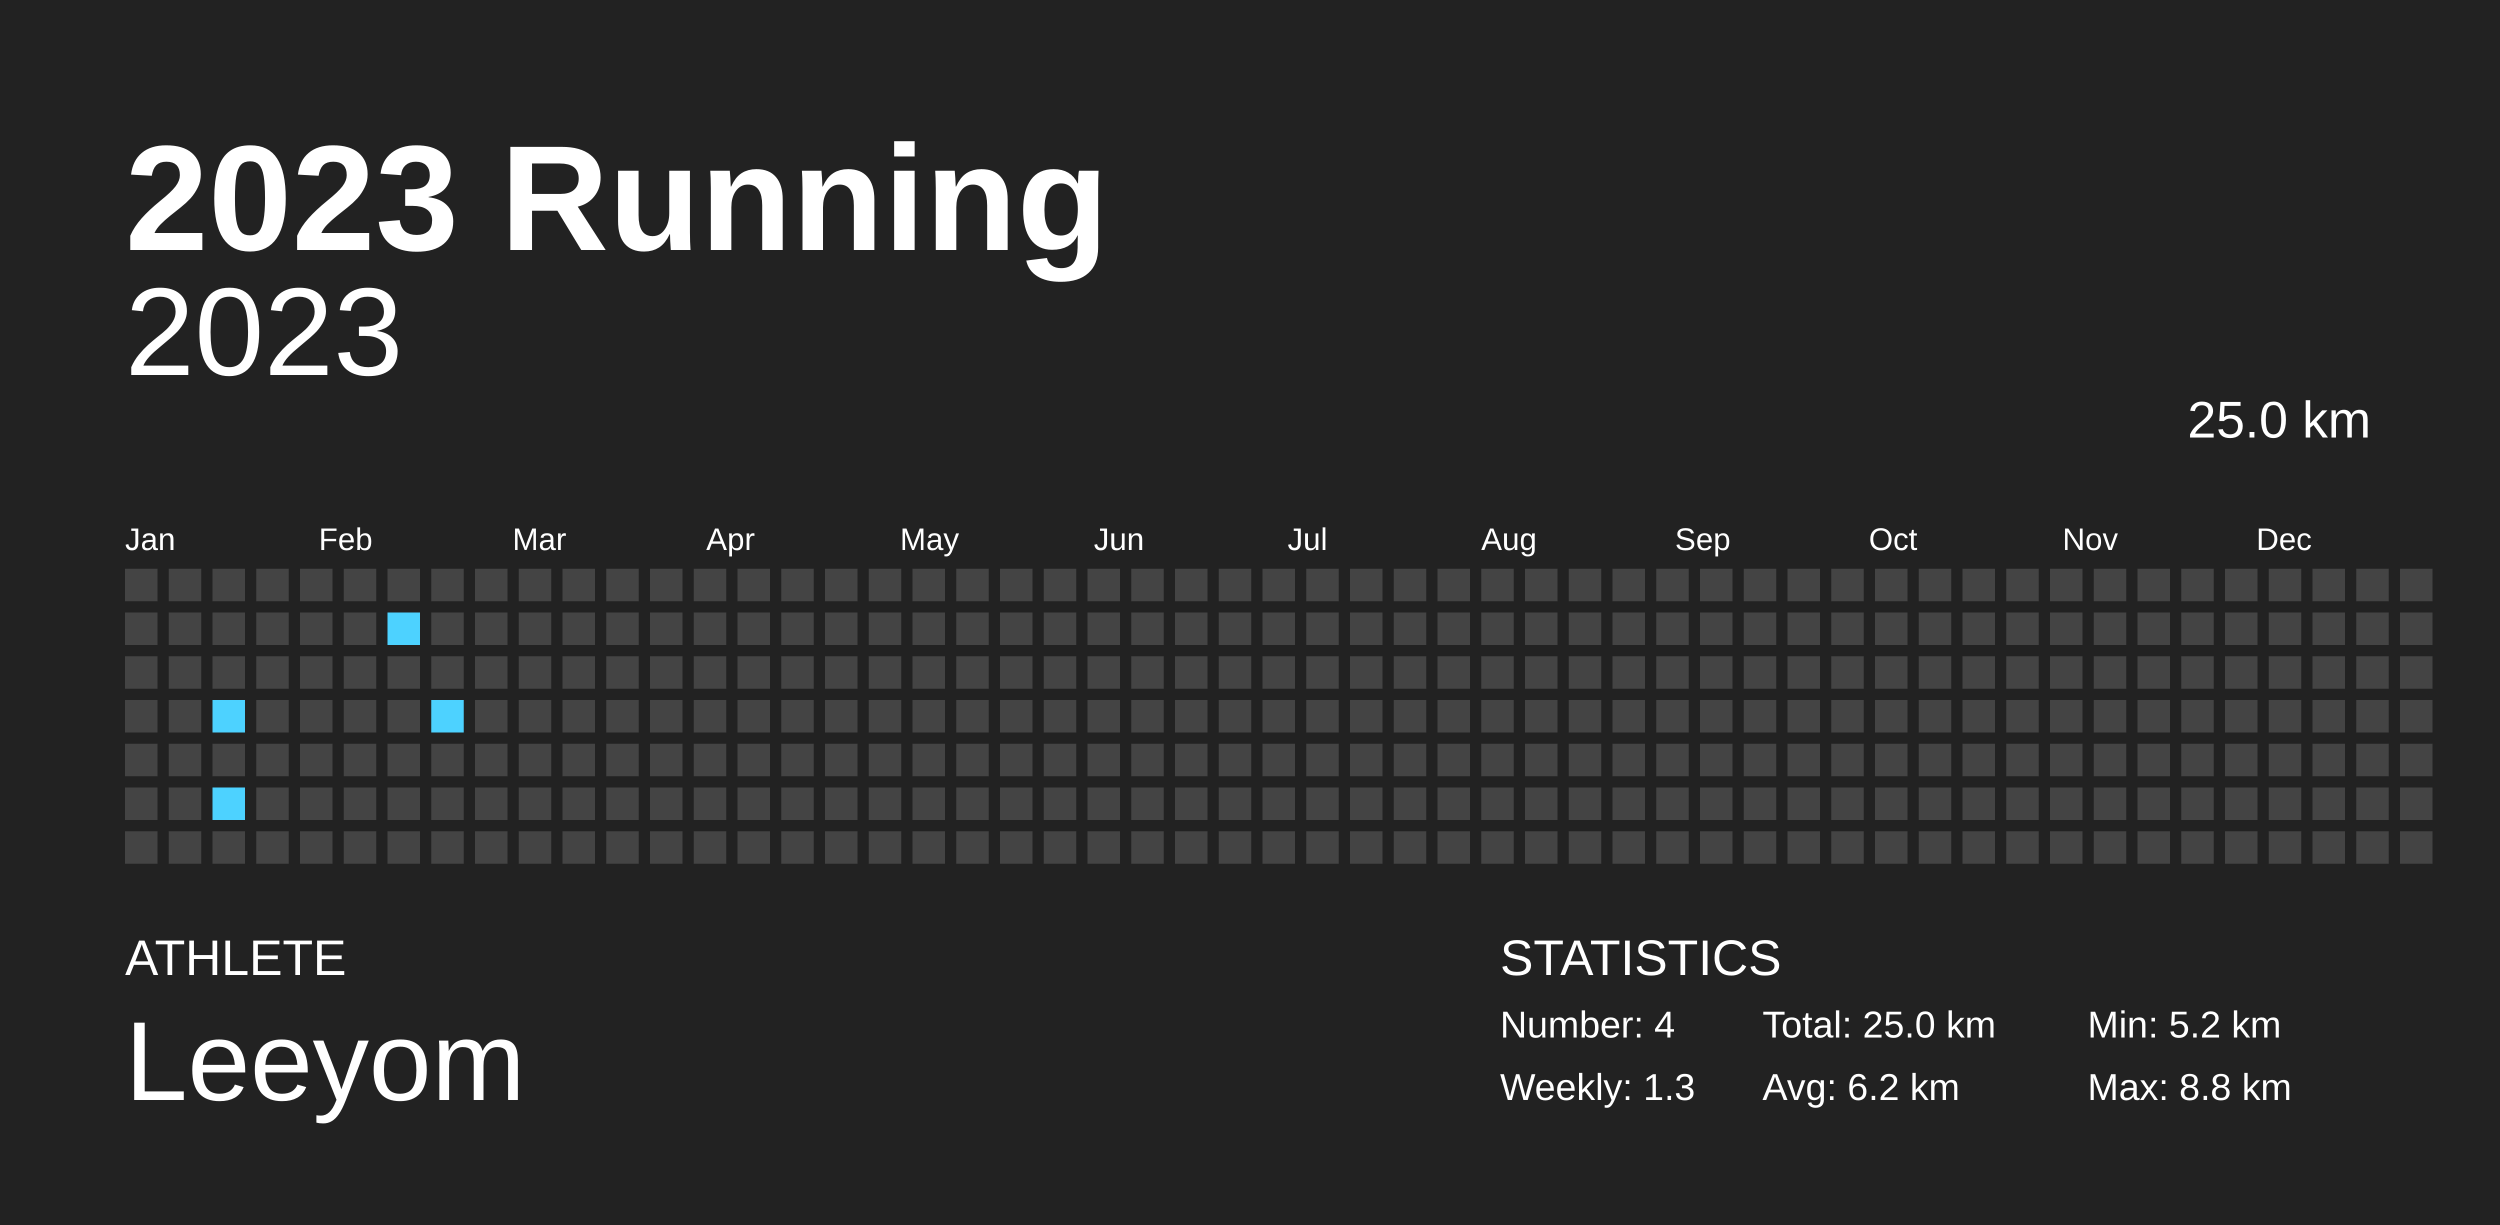
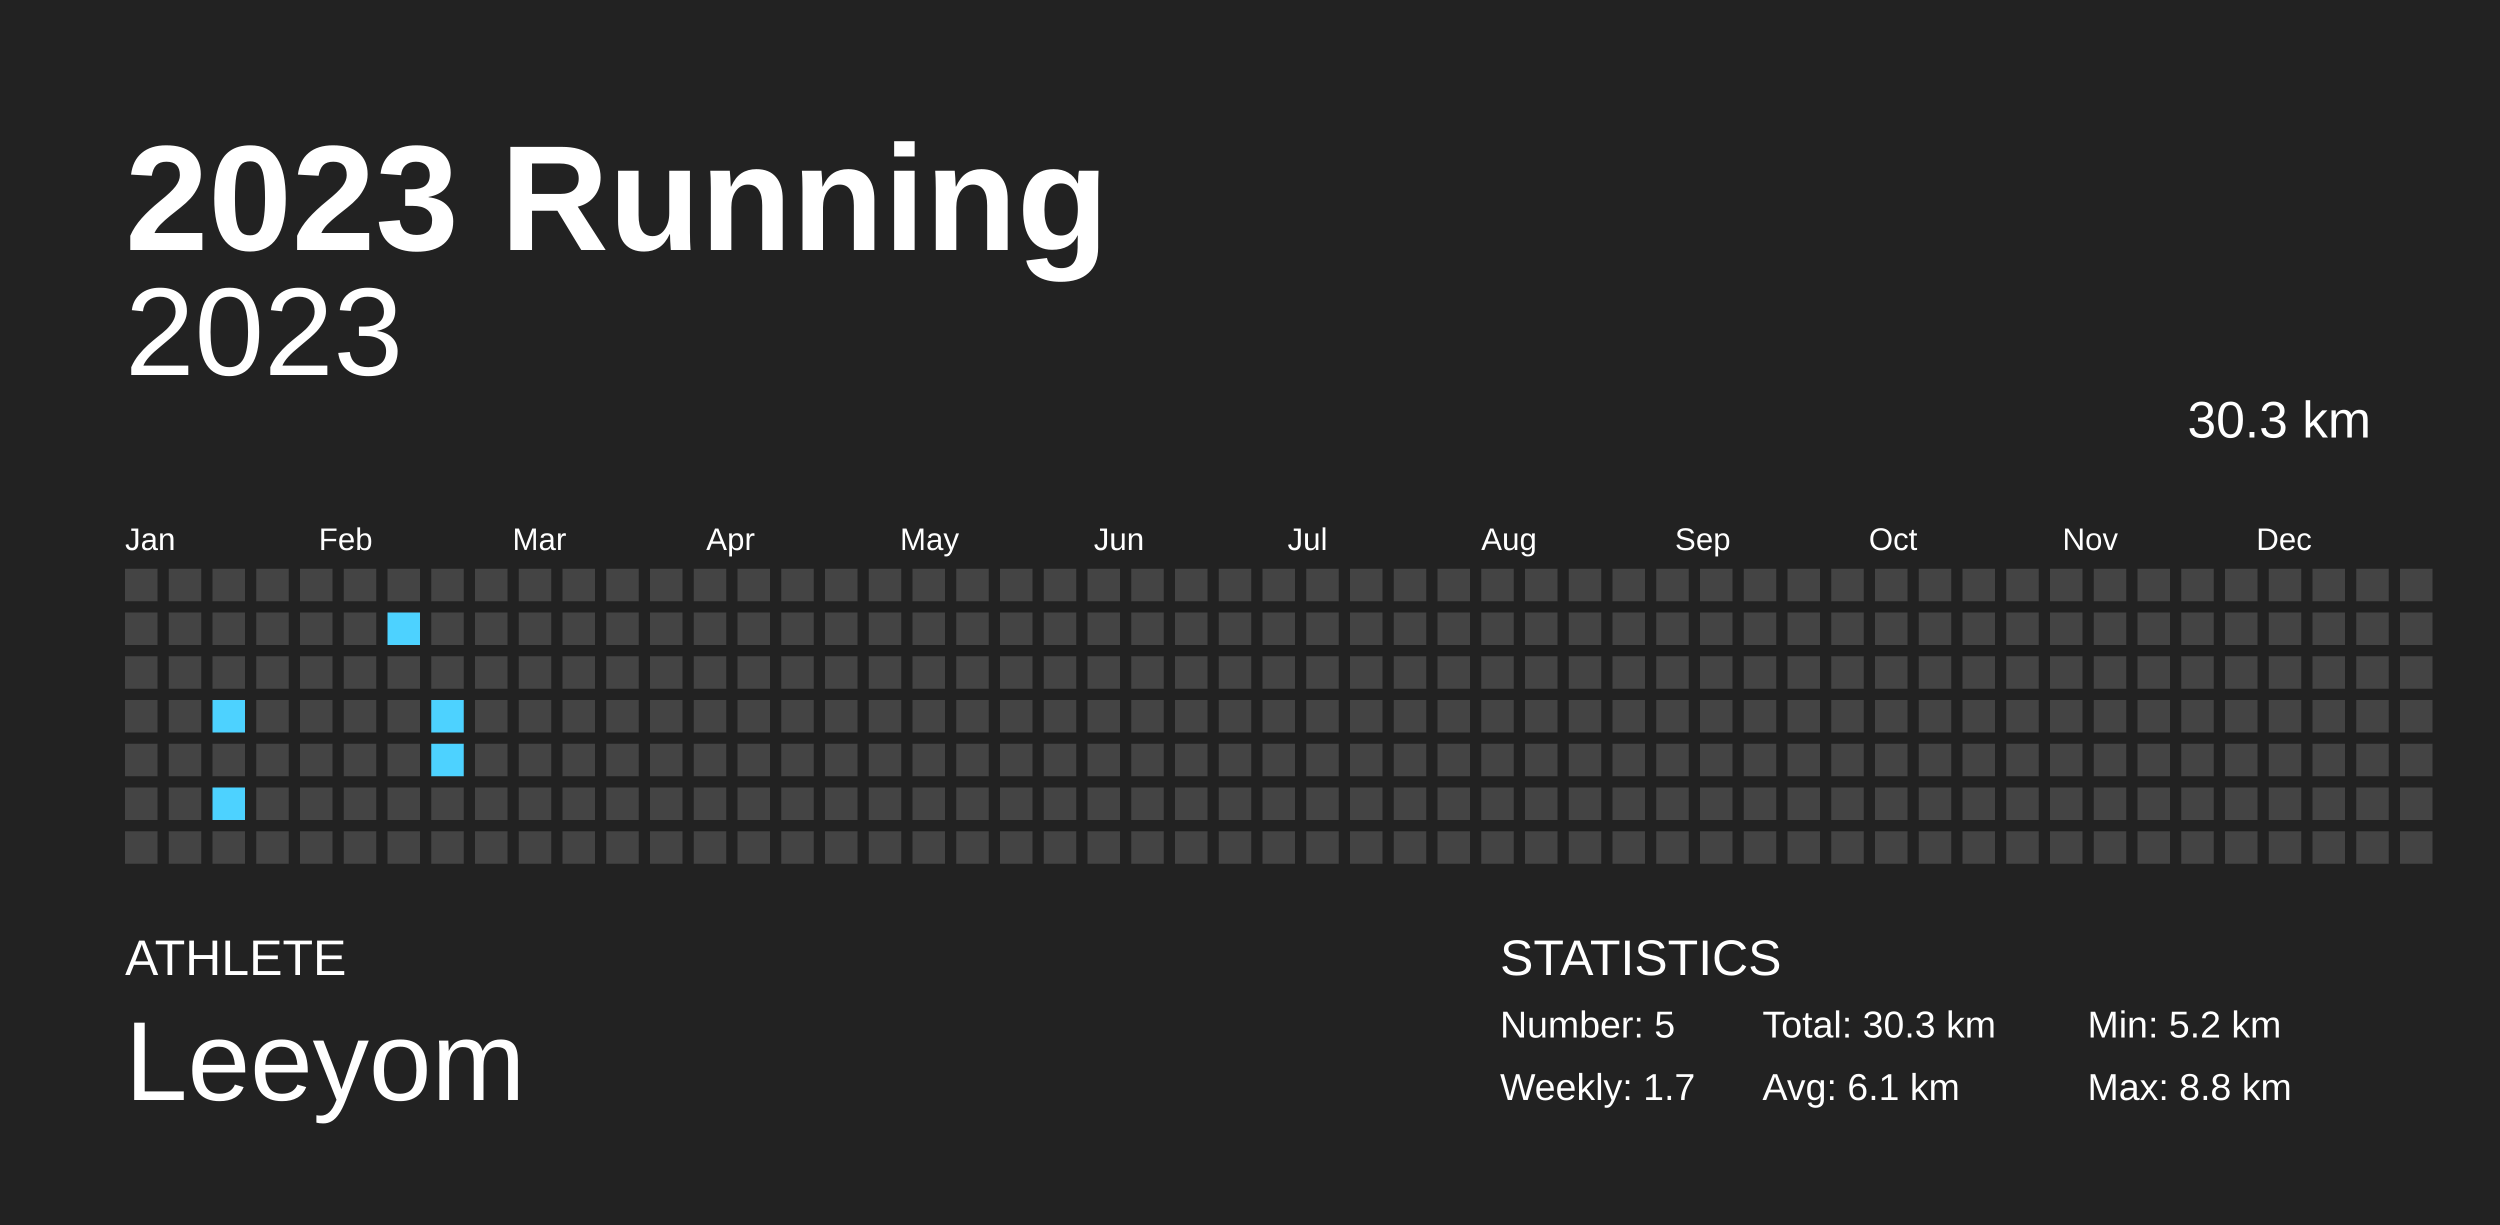
<svg xmlns="http://www.w3.org/2000/svg" baseProfile="full" height="98mm" version="1.1" viewBox="0,0,200,98" width="200mm">
  <defs />
  <rect fill="#222222" height="98" width="200" x="0" y="0" />
  <text fill="#FFFFFF" style="font-size:12px; font-family:Arial; font-weight:bold;" x="10" y="20">2023 Running</text>
  <text fill="#FFFFFF" style="font-size:4px; font-family:Arial" x="10" y="78">ATHLETE</text>
  <text fill="#FFFFFF" style="font-size:9px; font-family:Arial" x="10" y="88">Leeyom</text>
  <text fill="#FFFFFF" style="font-size:4px; font-family:Arial" x="120" y="78">STATISTICS</text>
-   <text fill="#FFFFFF" style="font-size:3px; font-family:Arial" x="120" y="83">Number: 4</text>
-   <text fill="#FFFFFF" style="font-size:3px; font-family:Arial" x="120" y="88">Weekly: 1.3</text>
-   <text fill="#FFFFFF" style="font-size:3px; font-family:Arial" x="141" y="83">Total: 25.0 km</text>
-   <text fill="#FFFFFF" style="font-size:3px; font-family:Arial" x="141" y="88">Avg: 6.2 km</text>
+   <text fill="#FFFFFF" style="font-size:3px; font-family:Arial" x="120" y="83">Number: 5</text>
+   <text fill="#FFFFFF" style="font-size:3px; font-family:Arial" x="120" y="88">Weekly: 1.7</text>
+   <text fill="#FFFFFF" style="font-size:3px; font-family:Arial" x="141" y="83">Total: 30.3 km</text>
+   <text fill="#FFFFFF" style="font-size:3px; font-family:Arial" x="141" y="88">Avg: 6.1 km</text>
  <text fill="#FFFFFF" style="font-size:3px; font-family:Arial" x="167" y="83">Min: 5.2 km</text>
  <text fill="#FFFFFF" style="font-size:3px; font-family:Arial" x="167" y="88">Max: 8.8 km</text>
  <text alignment-baseline="hanging" fill="#FFFFFF" style="font-size:10.0px; font-family:Arial;" x="10" y="30">2023</text>
-   <text alignment-baseline="hanging" fill="#FFFFFF" style="font-size:4.125px; font-family:Arial;" x="175" y="35">25.0 km</text>
+   <text alignment-baseline="hanging" fill="#FFFFFF" style="font-size:4.125px; font-family:Arial;" x="175" y="35">30.3 km</text>
  <text fill="#FFFFFF" style="font-size:2.5px; font-family:Arial" x="10.0" y="44">Jan</text>
  <text fill="#FFFFFF" style="font-size:2.5px; font-family:Arial" x="25.5" y="44">Feb</text>
  <text fill="#FFFFFF" style="font-size:2.5px; font-family:Arial" x="41.0" y="44">Mar</text>
  <text fill="#FFFFFF" style="font-size:2.5px; font-family:Arial" x="56.5" y="44">Apr</text>
  <text fill="#FFFFFF" style="font-size:2.5px; font-family:Arial" x="72.0" y="44">May</text>
  <text fill="#FFFFFF" style="font-size:2.5px; font-family:Arial" x="87.5" y="44">Jun</text>
  <text fill="#FFFFFF" style="font-size:2.5px; font-family:Arial" x="103.0" y="44">Jul</text>
  <text fill="#FFFFFF" style="font-size:2.5px; font-family:Arial" x="118.5" y="44">Aug</text>
  <text fill="#FFFFFF" style="font-size:2.5px; font-family:Arial" x="134.0" y="44">Sep</text>
  <text fill="#FFFFFF" style="font-size:2.5px; font-family:Arial" x="149.5" y="44">Oct</text>
  <text fill="#FFFFFF" style="font-size:2.5px; font-family:Arial" x="165.0" y="44">Nov</text>
  <text fill="#FFFFFF" style="font-size:2.5px; font-family:Arial" x="180.5" y="44">Dec</text>
  <rect fill="#444444" height="2.6" width="2.6" x="10.0" y="45.5" />
  <rect fill="#444444" height="2.6" width="2.6" x="10.0" y="49.0" />
  <rect fill="#444444" height="2.6" width="2.6" x="10.0" y="52.5" />
  <rect fill="#444444" height="2.6" width="2.6" x="10.0" y="56.0" />
  <rect fill="#444444" height="2.6" width="2.6" x="10.0" y="59.5" />
  <rect fill="#444444" height="2.6" width="2.6" x="10.0" y="63.0" />
  <rect fill="#444444" height="2.6" width="2.6" x="10.0" y="66.5" />
  <rect fill="#444444" height="2.6" width="2.6" x="13.5" y="45.5" />
  <rect fill="#444444" height="2.6" width="2.6" x="13.5" y="49.0" />
  <rect fill="#444444" height="2.6" width="2.6" x="13.5" y="52.5" />
  <rect fill="#444444" height="2.6" width="2.6" x="13.5" y="56.0" />
  <rect fill="#444444" height="2.6" width="2.6" x="13.5" y="59.5" />
  <rect fill="#444444" height="2.6" width="2.6" x="13.5" y="63.0" />
  <rect fill="#444444" height="2.6" width="2.6" x="13.5" y="66.5" />
  <rect fill="#444444" height="2.6" width="2.6" x="17.0" y="45.5" />
  <rect fill="#444444" height="2.6" width="2.6" x="17.0" y="49.0" />
  <rect fill="#444444" height="2.6" width="2.6" x="17.0" y="52.5" />
  <rect fill="#4dd2ff" height="2.6" width="2.6" x="17.0" y="56.0" />
  <rect fill="#444444" height="2.6" width="2.6" x="17.0" y="59.5" />
  <rect fill="#4dd2ff" height="2.6" width="2.6" x="17.0" y="63.0" />
  <rect fill="#444444" height="2.6" width="2.6" x="17.0" y="66.5" />
  <rect fill="#444444" height="2.6" width="2.6" x="20.5" y="45.5" />
  <rect fill="#444444" height="2.6" width="2.6" x="20.5" y="49.0" />
  <rect fill="#444444" height="2.6" width="2.6" x="20.5" y="52.5" />
  <rect fill="#444444" height="2.6" width="2.6" x="20.5" y="56.0" />
  <rect fill="#444444" height="2.6" width="2.6" x="20.5" y="59.5" />
  <rect fill="#444444" height="2.6" width="2.6" x="20.5" y="63.0" />
  <rect fill="#444444" height="2.6" width="2.6" x="20.5" y="66.5" />
  <rect fill="#444444" height="2.6" width="2.6" x="24.0" y="45.5" />
  <rect fill="#444444" height="2.6" width="2.6" x="24.0" y="49.0" />
  <rect fill="#444444" height="2.6" width="2.6" x="24.0" y="52.5" />
  <rect fill="#444444" height="2.6" width="2.6" x="24.0" y="56.0" />
  <rect fill="#444444" height="2.6" width="2.6" x="24.0" y="59.5" />
  <rect fill="#444444" height="2.6" width="2.6" x="24.0" y="63.0" />
  <rect fill="#444444" height="2.6" width="2.6" x="24.0" y="66.5" />
  <rect fill="#444444" height="2.6" width="2.6" x="27.5" y="45.5" />
  <rect fill="#444444" height="2.6" width="2.6" x="27.5" y="49.0" />
  <rect fill="#444444" height="2.6" width="2.6" x="27.5" y="52.5" />
  <rect fill="#444444" height="2.6" width="2.6" x="27.5" y="56.0" />
  <rect fill="#444444" height="2.6" width="2.6" x="27.5" y="59.5" />
  <rect fill="#444444" height="2.6" width="2.6" x="27.5" y="63.0" />
  <rect fill="#444444" height="2.6" width="2.6" x="27.5" y="66.5" />
  <rect fill="#444444" height="2.6" width="2.6" x="31.0" y="45.5" />
  <rect fill="#4dd2ff" height="2.6" width="2.6" x="31.0" y="49.0" />
  <rect fill="#444444" height="2.6" width="2.6" x="31.0" y="52.5" />
  <rect fill="#444444" height="2.6" width="2.6" x="31.0" y="56.0" />
  <rect fill="#444444" height="2.6" width="2.6" x="31.0" y="59.5" />
  <rect fill="#444444" height="2.6" width="2.6" x="31.0" y="63.0" />
  <rect fill="#444444" height="2.6" width="2.6" x="31.0" y="66.5" />
  <rect fill="#444444" height="2.6" width="2.6" x="34.5" y="45.5" />
  <rect fill="#444444" height="2.6" width="2.6" x="34.5" y="49.0" />
  <rect fill="#444444" height="2.6" width="2.6" x="34.5" y="52.5" />
  <rect fill="#4dd2ff" height="2.6" width="2.6" x="34.5" y="56.0" />
-   <rect fill="#444444" height="2.6" width="2.6" x="34.5" y="59.5" />
+   <rect fill="#4dd2ff" height="2.6" width="2.6" x="34.5" y="59.5" />
  <rect fill="#444444" height="2.6" width="2.6" x="34.5" y="63.0" />
  <rect fill="#444444" height="2.6" width="2.6" x="34.5" y="66.5" />
  <rect fill="#444444" height="2.6" width="2.6" x="38.0" y="45.5" />
  <rect fill="#444444" height="2.6" width="2.6" x="38.0" y="49.0" />
  <rect fill="#444444" height="2.6" width="2.6" x="38.0" y="52.5" />
  <rect fill="#444444" height="2.6" width="2.6" x="38.0" y="56.0" />
  <rect fill="#444444" height="2.6" width="2.6" x="38.0" y="59.5" />
  <rect fill="#444444" height="2.6" width="2.6" x="38.0" y="63.0" />
  <rect fill="#444444" height="2.6" width="2.6" x="38.0" y="66.5" />
  <rect fill="#444444" height="2.6" width="2.6" x="41.5" y="45.5" />
  <rect fill="#444444" height="2.6" width="2.6" x="41.5" y="49.0" />
  <rect fill="#444444" height="2.6" width="2.6" x="41.5" y="52.5" />
  <rect fill="#444444" height="2.6" width="2.6" x="41.5" y="56.0" />
  <rect fill="#444444" height="2.6" width="2.6" x="41.5" y="59.5" />
  <rect fill="#444444" height="2.6" width="2.6" x="41.5" y="63.0" />
  <rect fill="#444444" height="2.6" width="2.6" x="41.5" y="66.5" />
  <rect fill="#444444" height="2.6" width="2.6" x="45.0" y="45.5" />
  <rect fill="#444444" height="2.6" width="2.6" x="45.0" y="49.0" />
  <rect fill="#444444" height="2.6" width="2.6" x="45.0" y="52.5" />
  <rect fill="#444444" height="2.6" width="2.6" x="45.0" y="56.0" />
  <rect fill="#444444" height="2.6" width="2.6" x="45.0" y="59.5" />
  <rect fill="#444444" height="2.6" width="2.6" x="45.0" y="63.0" />
  <rect fill="#444444" height="2.6" width="2.6" x="45.0" y="66.5" />
  <rect fill="#444444" height="2.6" width="2.6" x="48.5" y="45.5" />
  <rect fill="#444444" height="2.6" width="2.6" x="48.5" y="49.0" />
  <rect fill="#444444" height="2.6" width="2.6" x="48.5" y="52.5" />
  <rect fill="#444444" height="2.6" width="2.6" x="48.5" y="56.0" />
  <rect fill="#444444" height="2.6" width="2.6" x="48.5" y="59.5" />
  <rect fill="#444444" height="2.6" width="2.6" x="48.5" y="63.0" />
  <rect fill="#444444" height="2.6" width="2.6" x="48.5" y="66.5" />
  <rect fill="#444444" height="2.6" width="2.6" x="52.0" y="45.5" />
  <rect fill="#444444" height="2.6" width="2.6" x="52.0" y="49.0" />
  <rect fill="#444444" height="2.6" width="2.6" x="52.0" y="52.5" />
  <rect fill="#444444" height="2.6" width="2.6" x="52.0" y="56.0" />
  <rect fill="#444444" height="2.6" width="2.6" x="52.0" y="59.5" />
  <rect fill="#444444" height="2.6" width="2.6" x="52.0" y="63.0" />
  <rect fill="#444444" height="2.6" width="2.6" x="52.0" y="66.5" />
  <rect fill="#444444" height="2.6" width="2.6" x="55.5" y="45.5" />
  <rect fill="#444444" height="2.6" width="2.6" x="55.5" y="49.0" />
  <rect fill="#444444" height="2.6" width="2.6" x="55.5" y="52.5" />
  <rect fill="#444444" height="2.6" width="2.6" x="55.5" y="56.0" />
  <rect fill="#444444" height="2.6" width="2.6" x="55.5" y="59.5" />
  <rect fill="#444444" height="2.6" width="2.6" x="55.5" y="63.0" />
  <rect fill="#444444" height="2.6" width="2.6" x="55.5" y="66.5" />
  <rect fill="#444444" height="2.6" width="2.6" x="59.0" y="45.5" />
  <rect fill="#444444" height="2.6" width="2.6" x="59.0" y="49.0" />
  <rect fill="#444444" height="2.6" width="2.6" x="59.0" y="52.5" />
  <rect fill="#444444" height="2.6" width="2.6" x="59.0" y="56.0" />
  <rect fill="#444444" height="2.6" width="2.6" x="59.0" y="59.5" />
  <rect fill="#444444" height="2.6" width="2.6" x="59.0" y="63.0" />
  <rect fill="#444444" height="2.6" width="2.6" x="59.0" y="66.5" />
  <rect fill="#444444" height="2.6" width="2.6" x="62.5" y="45.5" />
  <rect fill="#444444" height="2.6" width="2.6" x="62.5" y="49.0" />
  <rect fill="#444444" height="2.6" width="2.6" x="62.5" y="52.5" />
  <rect fill="#444444" height="2.6" width="2.6" x="62.5" y="56.0" />
  <rect fill="#444444" height="2.6" width="2.6" x="62.5" y="59.5" />
  <rect fill="#444444" height="2.6" width="2.6" x="62.5" y="63.0" />
  <rect fill="#444444" height="2.6" width="2.6" x="62.5" y="66.5" />
  <rect fill="#444444" height="2.6" width="2.6" x="66.0" y="45.5" />
  <rect fill="#444444" height="2.6" width="2.6" x="66.0" y="49.0" />
  <rect fill="#444444" height="2.6" width="2.6" x="66.0" y="52.5" />
  <rect fill="#444444" height="2.6" width="2.6" x="66.0" y="56.0" />
  <rect fill="#444444" height="2.6" width="2.6" x="66.0" y="59.5" />
  <rect fill="#444444" height="2.6" width="2.6" x="66.0" y="63.0" />
  <rect fill="#444444" height="2.6" width="2.6" x="66.0" y="66.5" />
  <rect fill="#444444" height="2.6" width="2.6" x="69.5" y="45.5" />
  <rect fill="#444444" height="2.6" width="2.6" x="69.5" y="49.0" />
  <rect fill="#444444" height="2.6" width="2.6" x="69.5" y="52.5" />
  <rect fill="#444444" height="2.6" width="2.6" x="69.5" y="56.0" />
  <rect fill="#444444" height="2.6" width="2.6" x="69.5" y="59.5" />
  <rect fill="#444444" height="2.6" width="2.6" x="69.5" y="63.0" />
  <rect fill="#444444" height="2.6" width="2.6" x="69.5" y="66.5" />
  <rect fill="#444444" height="2.6" width="2.6" x="73.0" y="45.5" />
  <rect fill="#444444" height="2.6" width="2.6" x="73.0" y="49.0" />
  <rect fill="#444444" height="2.6" width="2.6" x="73.0" y="52.5" />
  <rect fill="#444444" height="2.6" width="2.6" x="73.0" y="56.0" />
  <rect fill="#444444" height="2.6" width="2.6" x="73.0" y="59.5" />
  <rect fill="#444444" height="2.6" width="2.6" x="73.0" y="63.0" />
  <rect fill="#444444" height="2.6" width="2.6" x="73.0" y="66.5" />
  <rect fill="#444444" height="2.6" width="2.6" x="76.5" y="45.5" />
  <rect fill="#444444" height="2.6" width="2.6" x="76.5" y="49.0" />
  <rect fill="#444444" height="2.6" width="2.6" x="76.5" y="52.5" />
  <rect fill="#444444" height="2.6" width="2.6" x="76.5" y="56.0" />
  <rect fill="#444444" height="2.6" width="2.6" x="76.5" y="59.5" />
  <rect fill="#444444" height="2.6" width="2.6" x="76.5" y="63.0" />
  <rect fill="#444444" height="2.6" width="2.6" x="76.5" y="66.5" />
  <rect fill="#444444" height="2.6" width="2.6" x="80.0" y="45.5" />
  <rect fill="#444444" height="2.6" width="2.6" x="80.0" y="49.0" />
  <rect fill="#444444" height="2.6" width="2.6" x="80.0" y="52.5" />
  <rect fill="#444444" height="2.6" width="2.6" x="80.0" y="56.0" />
  <rect fill="#444444" height="2.6" width="2.6" x="80.0" y="59.5" />
  <rect fill="#444444" height="2.6" width="2.6" x="80.0" y="63.0" />
  <rect fill="#444444" height="2.6" width="2.6" x="80.0" y="66.5" />
  <rect fill="#444444" height="2.6" width="2.6" x="83.5" y="45.5" />
  <rect fill="#444444" height="2.6" width="2.6" x="83.5" y="49.0" />
  <rect fill="#444444" height="2.6" width="2.6" x="83.5" y="52.5" />
  <rect fill="#444444" height="2.6" width="2.6" x="83.5" y="56.0" />
  <rect fill="#444444" height="2.6" width="2.6" x="83.5" y="59.5" />
  <rect fill="#444444" height="2.6" width="2.6" x="83.5" y="63.0" />
  <rect fill="#444444" height="2.6" width="2.6" x="83.5" y="66.5" />
  <rect fill="#444444" height="2.6" width="2.6" x="87.0" y="45.5" />
  <rect fill="#444444" height="2.6" width="2.6" x="87.0" y="49.0" />
  <rect fill="#444444" height="2.6" width="2.6" x="87.0" y="52.5" />
  <rect fill="#444444" height="2.6" width="2.6" x="87.0" y="56.0" />
  <rect fill="#444444" height="2.6" width="2.6" x="87.0" y="59.5" />
  <rect fill="#444444" height="2.6" width="2.6" x="87.0" y="63.0" />
  <rect fill="#444444" height="2.6" width="2.6" x="87.0" y="66.5" />
  <rect fill="#444444" height="2.6" width="2.6" x="90.5" y="45.5" />
  <rect fill="#444444" height="2.6" width="2.6" x="90.5" y="49.0" />
  <rect fill="#444444" height="2.6" width="2.6" x="90.5" y="52.5" />
  <rect fill="#444444" height="2.6" width="2.6" x="90.5" y="56.0" />
  <rect fill="#444444" height="2.6" width="2.6" x="90.5" y="59.5" />
  <rect fill="#444444" height="2.6" width="2.6" x="90.5" y="63.0" />
  <rect fill="#444444" height="2.6" width="2.6" x="90.5" y="66.5" />
  <rect fill="#444444" height="2.6" width="2.6" x="94.0" y="45.5" />
  <rect fill="#444444" height="2.6" width="2.6" x="94.0" y="49.0" />
  <rect fill="#444444" height="2.6" width="2.6" x="94.0" y="52.5" />
  <rect fill="#444444" height="2.6" width="2.6" x="94.0" y="56.0" />
  <rect fill="#444444" height="2.6" width="2.6" x="94.0" y="59.5" />
  <rect fill="#444444" height="2.6" width="2.6" x="94.0" y="63.0" />
  <rect fill="#444444" height="2.6" width="2.6" x="94.0" y="66.5" />
  <rect fill="#444444" height="2.6" width="2.6" x="97.5" y="45.5" />
  <rect fill="#444444" height="2.6" width="2.6" x="97.5" y="49.0" />
  <rect fill="#444444" height="2.6" width="2.6" x="97.5" y="52.5" />
  <rect fill="#444444" height="2.6" width="2.6" x="97.5" y="56.0" />
  <rect fill="#444444" height="2.6" width="2.6" x="97.5" y="59.5" />
  <rect fill="#444444" height="2.6" width="2.6" x="97.5" y="63.0" />
  <rect fill="#444444" height="2.6" width="2.6" x="97.5" y="66.5" />
  <rect fill="#444444" height="2.6" width="2.6" x="101.0" y="45.5" />
  <rect fill="#444444" height="2.6" width="2.6" x="101.0" y="49.0" />
  <rect fill="#444444" height="2.6" width="2.6" x="101.0" y="52.5" />
  <rect fill="#444444" height="2.6" width="2.6" x="101.0" y="56.0" />
  <rect fill="#444444" height="2.6" width="2.6" x="101.0" y="59.5" />
  <rect fill="#444444" height="2.6" width="2.6" x="101.0" y="63.0" />
  <rect fill="#444444" height="2.6" width="2.6" x="101.0" y="66.5" />
  <rect fill="#444444" height="2.6" width="2.6" x="104.5" y="45.5" />
  <rect fill="#444444" height="2.6" width="2.6" x="104.5" y="49.0" />
  <rect fill="#444444" height="2.6" width="2.6" x="104.5" y="52.5" />
  <rect fill="#444444" height="2.6" width="2.6" x="104.5" y="56.0" />
  <rect fill="#444444" height="2.6" width="2.6" x="104.5" y="59.5" />
  <rect fill="#444444" height="2.6" width="2.6" x="104.5" y="63.0" />
  <rect fill="#444444" height="2.6" width="2.6" x="104.5" y="66.5" />
  <rect fill="#444444" height="2.6" width="2.6" x="108.0" y="45.5" />
  <rect fill="#444444" height="2.6" width="2.6" x="108.0" y="49.0" />
  <rect fill="#444444" height="2.6" width="2.6" x="108.0" y="52.5" />
  <rect fill="#444444" height="2.6" width="2.6" x="108.0" y="56.0" />
  <rect fill="#444444" height="2.6" width="2.6" x="108.0" y="59.5" />
  <rect fill="#444444" height="2.6" width="2.6" x="108.0" y="63.0" />
  <rect fill="#444444" height="2.6" width="2.6" x="108.0" y="66.5" />
  <rect fill="#444444" height="2.6" width="2.6" x="111.5" y="45.5" />
  <rect fill="#444444" height="2.6" width="2.6" x="111.5" y="49.0" />
  <rect fill="#444444" height="2.6" width="2.6" x="111.5" y="52.5" />
  <rect fill="#444444" height="2.6" width="2.6" x="111.5" y="56.0" />
  <rect fill="#444444" height="2.6" width="2.6" x="111.5" y="59.5" />
  <rect fill="#444444" height="2.6" width="2.6" x="111.5" y="63.0" />
  <rect fill="#444444" height="2.6" width="2.6" x="111.5" y="66.5" />
  <rect fill="#444444" height="2.6" width="2.6" x="115.0" y="45.5" />
  <rect fill="#444444" height="2.6" width="2.6" x="115.0" y="49.0" />
  <rect fill="#444444" height="2.6" width="2.6" x="115.0" y="52.5" />
  <rect fill="#444444" height="2.6" width="2.6" x="115.0" y="56.0" />
  <rect fill="#444444" height="2.6" width="2.6" x="115.0" y="59.5" />
  <rect fill="#444444" height="2.6" width="2.6" x="115.0" y="63.0" />
  <rect fill="#444444" height="2.6" width="2.6" x="115.0" y="66.5" />
  <rect fill="#444444" height="2.6" width="2.6" x="118.5" y="45.5" />
  <rect fill="#444444" height="2.6" width="2.6" x="118.5" y="49.0" />
  <rect fill="#444444" height="2.6" width="2.6" x="118.5" y="52.5" />
  <rect fill="#444444" height="2.6" width="2.6" x="118.5" y="56.0" />
  <rect fill="#444444" height="2.6" width="2.6" x="118.5" y="59.5" />
  <rect fill="#444444" height="2.6" width="2.6" x="118.5" y="63.0" />
  <rect fill="#444444" height="2.6" width="2.6" x="118.5" y="66.5" />
  <rect fill="#444444" height="2.6" width="2.6" x="122.0" y="45.5" />
  <rect fill="#444444" height="2.6" width="2.6" x="122.0" y="49.0" />
  <rect fill="#444444" height="2.6" width="2.6" x="122.0" y="52.5" />
  <rect fill="#444444" height="2.6" width="2.6" x="122.0" y="56.0" />
  <rect fill="#444444" height="2.6" width="2.6" x="122.0" y="59.5" />
  <rect fill="#444444" height="2.6" width="2.6" x="122.0" y="63.0" />
  <rect fill="#444444" height="2.6" width="2.6" x="122.0" y="66.5" />
  <rect fill="#444444" height="2.6" width="2.6" x="125.5" y="45.5" />
  <rect fill="#444444" height="2.6" width="2.6" x="125.5" y="49.0" />
  <rect fill="#444444" height="2.6" width="2.6" x="125.5" y="52.5" />
  <rect fill="#444444" height="2.6" width="2.6" x="125.5" y="56.0" />
  <rect fill="#444444" height="2.6" width="2.6" x="125.5" y="59.5" />
  <rect fill="#444444" height="2.6" width="2.6" x="125.5" y="63.0" />
  <rect fill="#444444" height="2.6" width="2.6" x="125.5" y="66.5" />
  <rect fill="#444444" height="2.6" width="2.6" x="129.0" y="45.5" />
  <rect fill="#444444" height="2.6" width="2.6" x="129.0" y="49.0" />
  <rect fill="#444444" height="2.6" width="2.6" x="129.0" y="52.5" />
  <rect fill="#444444" height="2.6" width="2.6" x="129.0" y="56.0" />
  <rect fill="#444444" height="2.6" width="2.6" x="129.0" y="59.5" />
  <rect fill="#444444" height="2.6" width="2.6" x="129.0" y="63.0" />
  <rect fill="#444444" height="2.6" width="2.6" x="129.0" y="66.5" />
  <rect fill="#444444" height="2.6" width="2.6" x="132.5" y="45.5" />
  <rect fill="#444444" height="2.6" width="2.6" x="132.5" y="49.0" />
  <rect fill="#444444" height="2.6" width="2.6" x="132.5" y="52.5" />
  <rect fill="#444444" height="2.6" width="2.6" x="132.5" y="56.0" />
  <rect fill="#444444" height="2.6" width="2.6" x="132.5" y="59.5" />
  <rect fill="#444444" height="2.6" width="2.6" x="132.5" y="63.0" />
  <rect fill="#444444" height="2.6" width="2.6" x="132.5" y="66.5" />
  <rect fill="#444444" height="2.6" width="2.6" x="136.0" y="45.5" />
  <rect fill="#444444" height="2.6" width="2.6" x="136.0" y="49.0" />
  <rect fill="#444444" height="2.6" width="2.6" x="136.0" y="52.5" />
  <rect fill="#444444" height="2.6" width="2.6" x="136.0" y="56.0" />
  <rect fill="#444444" height="2.6" width="2.6" x="136.0" y="59.5" />
  <rect fill="#444444" height="2.6" width="2.6" x="136.0" y="63.0" />
  <rect fill="#444444" height="2.6" width="2.6" x="136.0" y="66.5" />
  <rect fill="#444444" height="2.6" width="2.6" x="139.5" y="45.5" />
  <rect fill="#444444" height="2.6" width="2.6" x="139.5" y="49.0" />
  <rect fill="#444444" height="2.6" width="2.6" x="139.5" y="52.5" />
  <rect fill="#444444" height="2.6" width="2.6" x="139.5" y="56.0" />
  <rect fill="#444444" height="2.6" width="2.6" x="139.5" y="59.5" />
  <rect fill="#444444" height="2.6" width="2.6" x="139.5" y="63.0" />
  <rect fill="#444444" height="2.6" width="2.6" x="139.5" y="66.5" />
  <rect fill="#444444" height="2.6" width="2.6" x="143.0" y="45.5" />
  <rect fill="#444444" height="2.6" width="2.6" x="143.0" y="49.0" />
  <rect fill="#444444" height="2.6" width="2.6" x="143.0" y="52.5" />
  <rect fill="#444444" height="2.6" width="2.6" x="143.0" y="56.0" />
  <rect fill="#444444" height="2.6" width="2.6" x="143.0" y="59.5" />
  <rect fill="#444444" height="2.6" width="2.6" x="143.0" y="63.0" />
  <rect fill="#444444" height="2.6" width="2.6" x="143.0" y="66.5" />
  <rect fill="#444444" height="2.6" width="2.6" x="146.5" y="45.5" />
  <rect fill="#444444" height="2.6" width="2.6" x="146.5" y="49.0" />
  <rect fill="#444444" height="2.6" width="2.6" x="146.5" y="52.5" />
  <rect fill="#444444" height="2.6" width="2.6" x="146.5" y="56.0" />
  <rect fill="#444444" height="2.6" width="2.6" x="146.5" y="59.5" />
  <rect fill="#444444" height="2.6" width="2.6" x="146.5" y="63.0" />
  <rect fill="#444444" height="2.6" width="2.6" x="146.5" y="66.5" />
  <rect fill="#444444" height="2.6" width="2.6" x="150.0" y="45.5" />
  <rect fill="#444444" height="2.6" width="2.6" x="150.0" y="49.0" />
  <rect fill="#444444" height="2.6" width="2.6" x="150.0" y="52.5" />
  <rect fill="#444444" height="2.6" width="2.6" x="150.0" y="56.0" />
  <rect fill="#444444" height="2.6" width="2.6" x="150.0" y="59.5" />
  <rect fill="#444444" height="2.6" width="2.6" x="150.0" y="63.0" />
  <rect fill="#444444" height="2.6" width="2.6" x="150.0" y="66.5" />
  <rect fill="#444444" height="2.6" width="2.6" x="153.5" y="45.5" />
  <rect fill="#444444" height="2.6" width="2.6" x="153.5" y="49.0" />
  <rect fill="#444444" height="2.6" width="2.6" x="153.5" y="52.5" />
  <rect fill="#444444" height="2.6" width="2.6" x="153.5" y="56.0" />
  <rect fill="#444444" height="2.6" width="2.6" x="153.5" y="59.5" />
  <rect fill="#444444" height="2.6" width="2.6" x="153.5" y="63.0" />
  <rect fill="#444444" height="2.6" width="2.6" x="153.5" y="66.5" />
  <rect fill="#444444" height="2.6" width="2.6" x="157.0" y="45.5" />
  <rect fill="#444444" height="2.6" width="2.6" x="157.0" y="49.0" />
  <rect fill="#444444" height="2.6" width="2.6" x="157.0" y="52.5" />
  <rect fill="#444444" height="2.6" width="2.6" x="157.0" y="56.0" />
  <rect fill="#444444" height="2.6" width="2.6" x="157.0" y="59.5" />
  <rect fill="#444444" height="2.6" width="2.6" x="157.0" y="63.0" />
  <rect fill="#444444" height="2.6" width="2.6" x="157.0" y="66.5" />
  <rect fill="#444444" height="2.6" width="2.6" x="160.5" y="45.5" />
  <rect fill="#444444" height="2.6" width="2.6" x="160.5" y="49.0" />
  <rect fill="#444444" height="2.6" width="2.6" x="160.5" y="52.5" />
  <rect fill="#444444" height="2.6" width="2.6" x="160.5" y="56.0" />
  <rect fill="#444444" height="2.6" width="2.6" x="160.5" y="59.5" />
  <rect fill="#444444" height="2.6" width="2.6" x="160.5" y="63.0" />
  <rect fill="#444444" height="2.6" width="2.6" x="160.5" y="66.5" />
  <rect fill="#444444" height="2.6" width="2.6" x="164.0" y="45.5" />
  <rect fill="#444444" height="2.6" width="2.6" x="164.0" y="49.0" />
  <rect fill="#444444" height="2.6" width="2.6" x="164.0" y="52.5" />
  <rect fill="#444444" height="2.6" width="2.6" x="164.0" y="56.0" />
  <rect fill="#444444" height="2.6" width="2.6" x="164.0" y="59.5" />
  <rect fill="#444444" height="2.6" width="2.6" x="164.0" y="63.0" />
  <rect fill="#444444" height="2.6" width="2.6" x="164.0" y="66.5" />
  <rect fill="#444444" height="2.6" width="2.6" x="167.5" y="45.5" />
  <rect fill="#444444" height="2.6" width="2.6" x="167.5" y="49.0" />
  <rect fill="#444444" height="2.6" width="2.6" x="167.5" y="52.5" />
  <rect fill="#444444" height="2.6" width="2.6" x="167.5" y="56.0" />
  <rect fill="#444444" height="2.6" width="2.6" x="167.5" y="59.5" />
  <rect fill="#444444" height="2.6" width="2.6" x="167.5" y="63.0" />
  <rect fill="#444444" height="2.6" width="2.6" x="167.5" y="66.5" />
  <rect fill="#444444" height="2.6" width="2.6" x="171.0" y="45.5" />
  <rect fill="#444444" height="2.6" width="2.6" x="171.0" y="49.0" />
  <rect fill="#444444" height="2.6" width="2.6" x="171.0" y="52.5" />
  <rect fill="#444444" height="2.6" width="2.6" x="171.0" y="56.0" />
  <rect fill="#444444" height="2.6" width="2.6" x="171.0" y="59.5" />
  <rect fill="#444444" height="2.6" width="2.6" x="171.0" y="63.0" />
  <rect fill="#444444" height="2.6" width="2.6" x="171.0" y="66.5" />
  <rect fill="#444444" height="2.6" width="2.6" x="174.5" y="45.5" />
  <rect fill="#444444" height="2.6" width="2.6" x="174.5" y="49.0" />
  <rect fill="#444444" height="2.6" width="2.6" x="174.5" y="52.5" />
  <rect fill="#444444" height="2.6" width="2.6" x="174.5" y="56.0" />
  <rect fill="#444444" height="2.6" width="2.6" x="174.5" y="59.5" />
  <rect fill="#444444" height="2.6" width="2.6" x="174.5" y="63.0" />
  <rect fill="#444444" height="2.6" width="2.6" x="174.5" y="66.5" />
  <rect fill="#444444" height="2.6" width="2.6" x="178.0" y="45.5" />
  <rect fill="#444444" height="2.6" width="2.6" x="178.0" y="49.0" />
  <rect fill="#444444" height="2.6" width="2.6" x="178.0" y="52.5" />
  <rect fill="#444444" height="2.6" width="2.6" x="178.0" y="56.0" />
  <rect fill="#444444" height="2.6" width="2.6" x="178.0" y="59.5" />
  <rect fill="#444444" height="2.6" width="2.6" x="178.0" y="63.0" />
  <rect fill="#444444" height="2.6" width="2.6" x="178.0" y="66.5" />
  <rect fill="#444444" height="2.6" width="2.6" x="181.5" y="45.5" />
  <rect fill="#444444" height="2.6" width="2.6" x="181.5" y="49.0" />
  <rect fill="#444444" height="2.6" width="2.6" x="181.5" y="52.5" />
  <rect fill="#444444" height="2.6" width="2.6" x="181.5" y="56.0" />
  <rect fill="#444444" height="2.6" width="2.6" x="181.5" y="59.5" />
  <rect fill="#444444" height="2.6" width="2.6" x="181.5" y="63.0" />
  <rect fill="#444444" height="2.6" width="2.6" x="181.5" y="66.5" />
  <rect fill="#444444" height="2.6" width="2.6" x="185.0" y="45.5" />
  <rect fill="#444444" height="2.6" width="2.6" x="185.0" y="49.0" />
  <rect fill="#444444" height="2.6" width="2.6" x="185.0" y="52.5" />
  <rect fill="#444444" height="2.6" width="2.6" x="185.0" y="56.0" />
  <rect fill="#444444" height="2.6" width="2.6" x="185.0" y="59.5" />
  <rect fill="#444444" height="2.6" width="2.6" x="185.0" y="63.0" />
  <rect fill="#444444" height="2.6" width="2.6" x="185.0" y="66.5" />
  <rect fill="#444444" height="2.6" width="2.6" x="188.5" y="45.5" />
  <rect fill="#444444" height="2.6" width="2.6" x="188.5" y="49.0" />
  <rect fill="#444444" height="2.6" width="2.6" x="188.5" y="52.5" />
  <rect fill="#444444" height="2.6" width="2.6" x="188.5" y="56.0" />
  <rect fill="#444444" height="2.6" width="2.6" x="188.5" y="59.5" />
  <rect fill="#444444" height="2.6" width="2.6" x="188.5" y="63.0" />
  <rect fill="#444444" height="2.6" width="2.6" x="188.5" y="66.5" />
  <rect fill="#444444" height="2.6" width="2.6" x="192.0" y="45.5" />
  <rect fill="#444444" height="2.6" width="2.6" x="192.0" y="49.0" />
  <rect fill="#444444" height="2.6" width="2.6" x="192.0" y="52.5" />
  <rect fill="#444444" height="2.6" width="2.6" x="192.0" y="56.0" />
  <rect fill="#444444" height="2.6" width="2.6" x="192.0" y="59.5" />
  <rect fill="#444444" height="2.6" width="2.6" x="192.0" y="63.0" />
  <rect fill="#444444" height="2.6" width="2.6" x="192.0" y="66.5" />
</svg>
